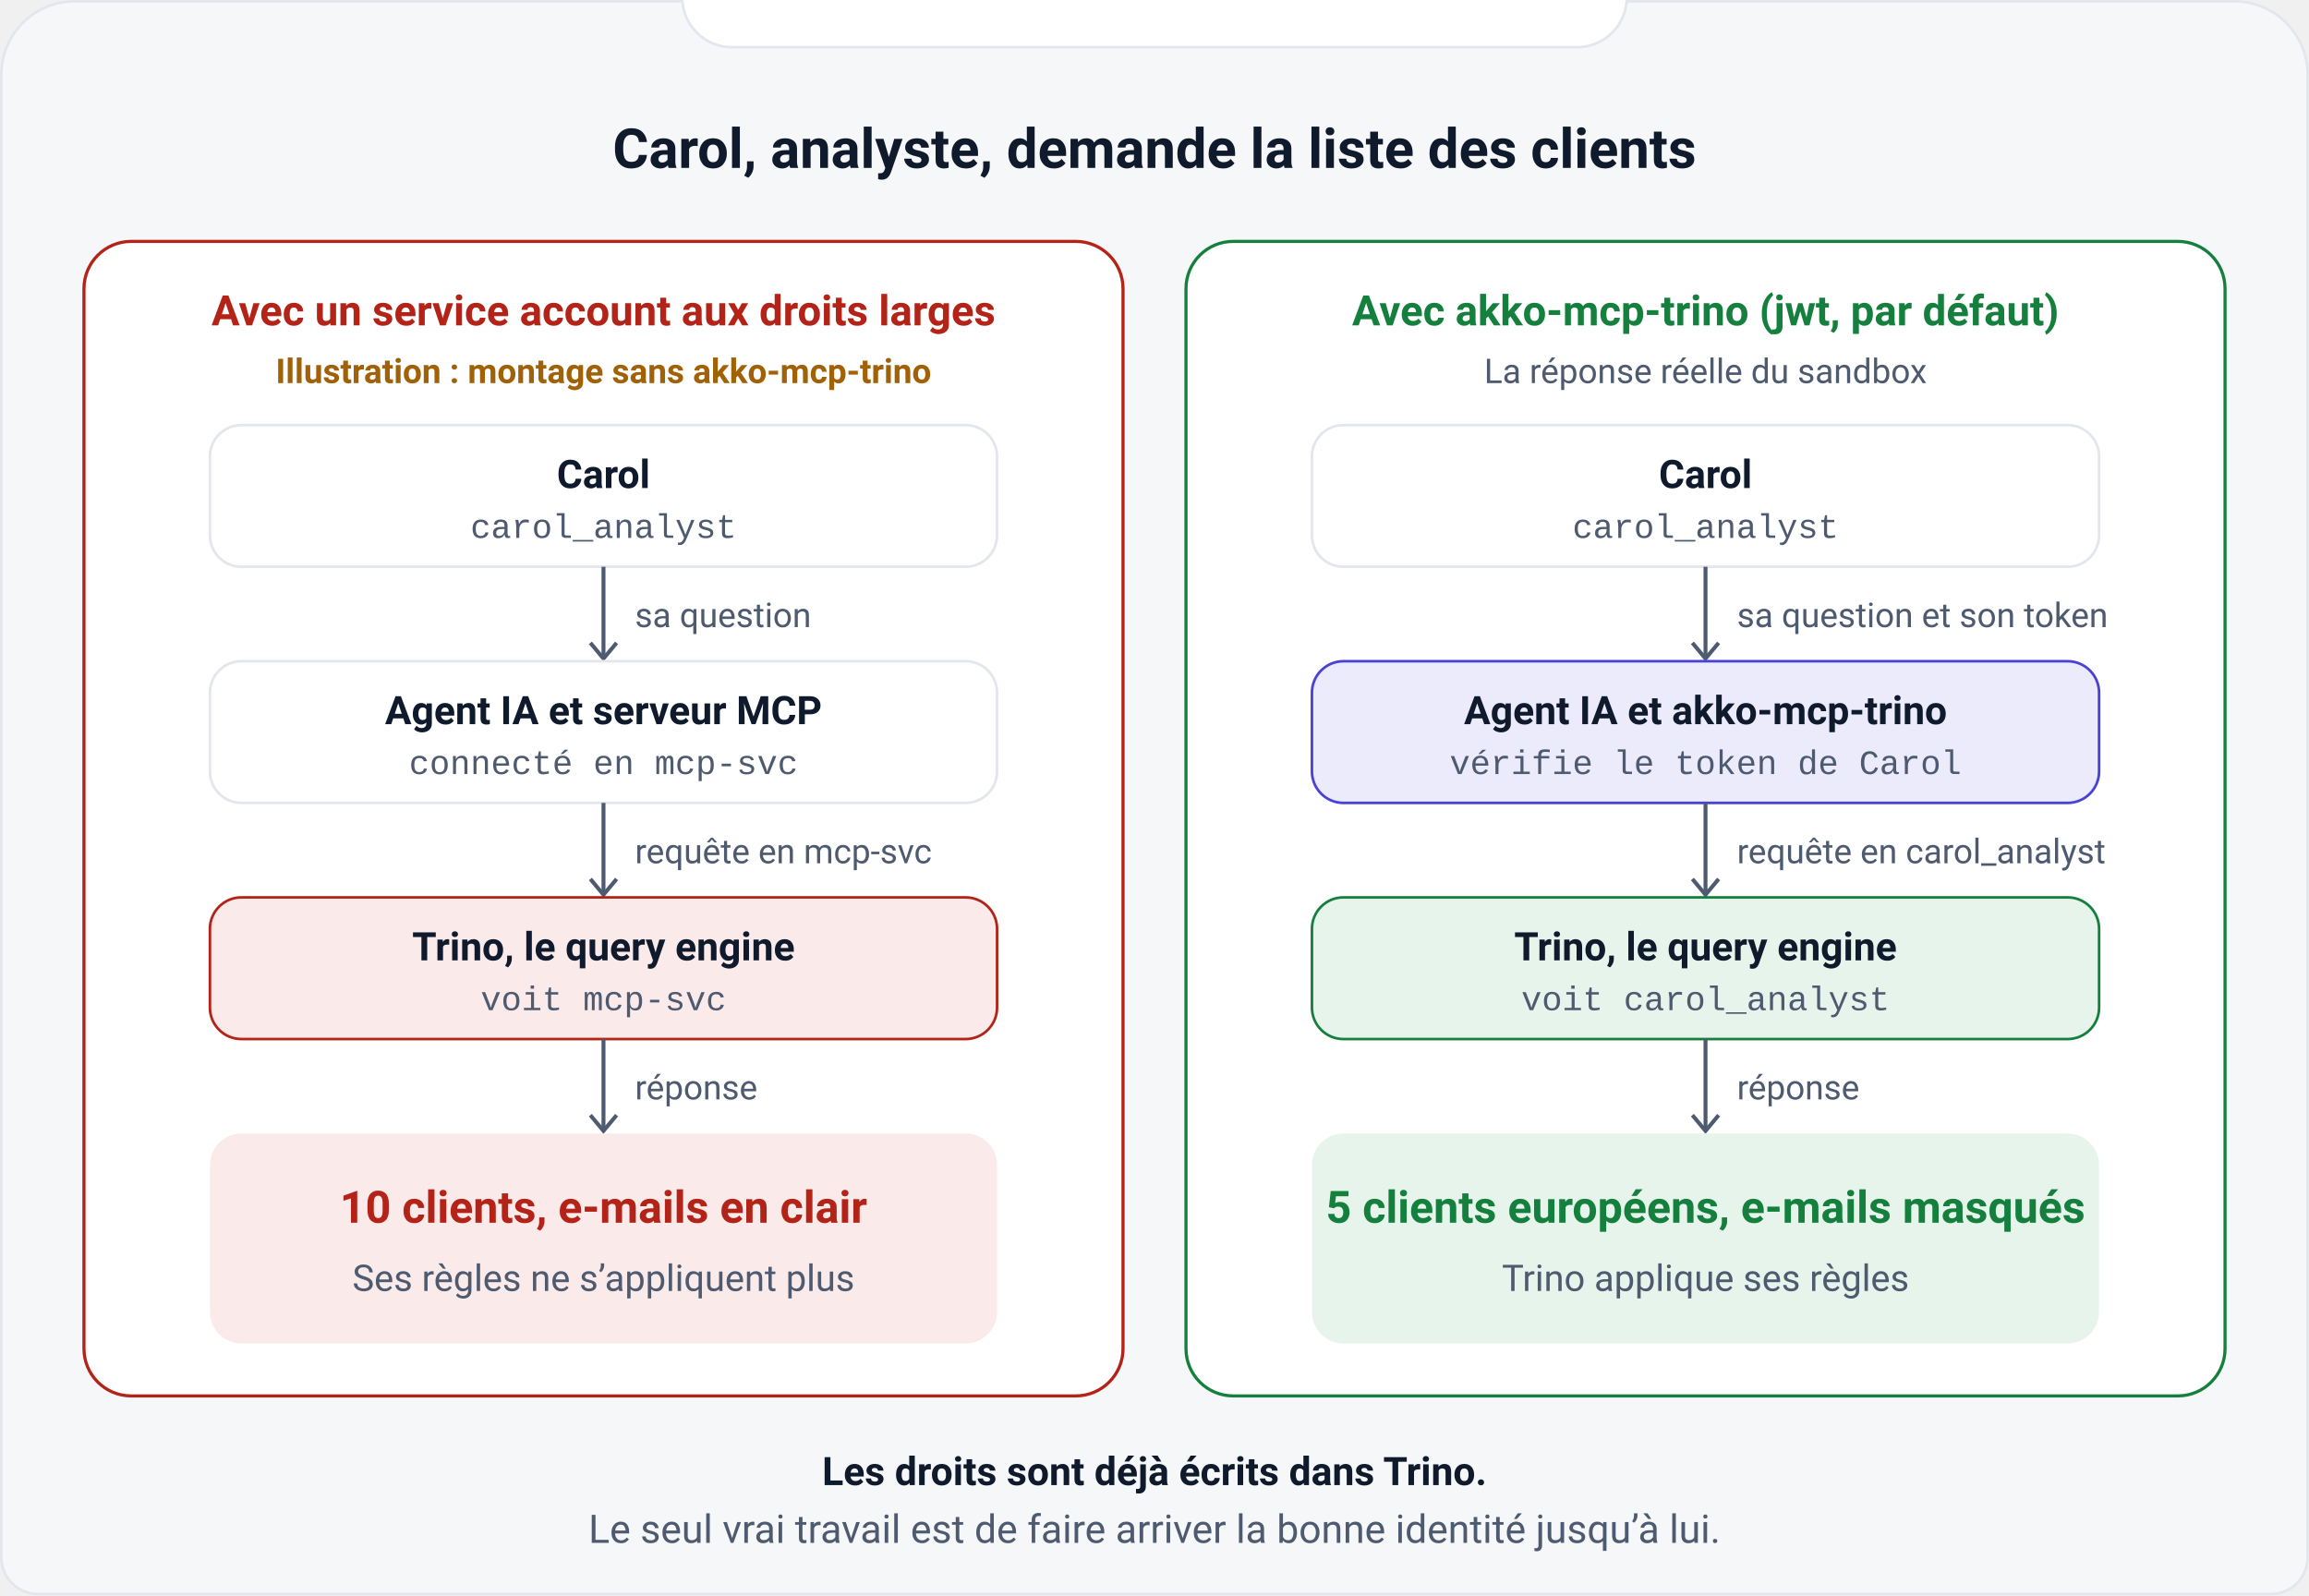
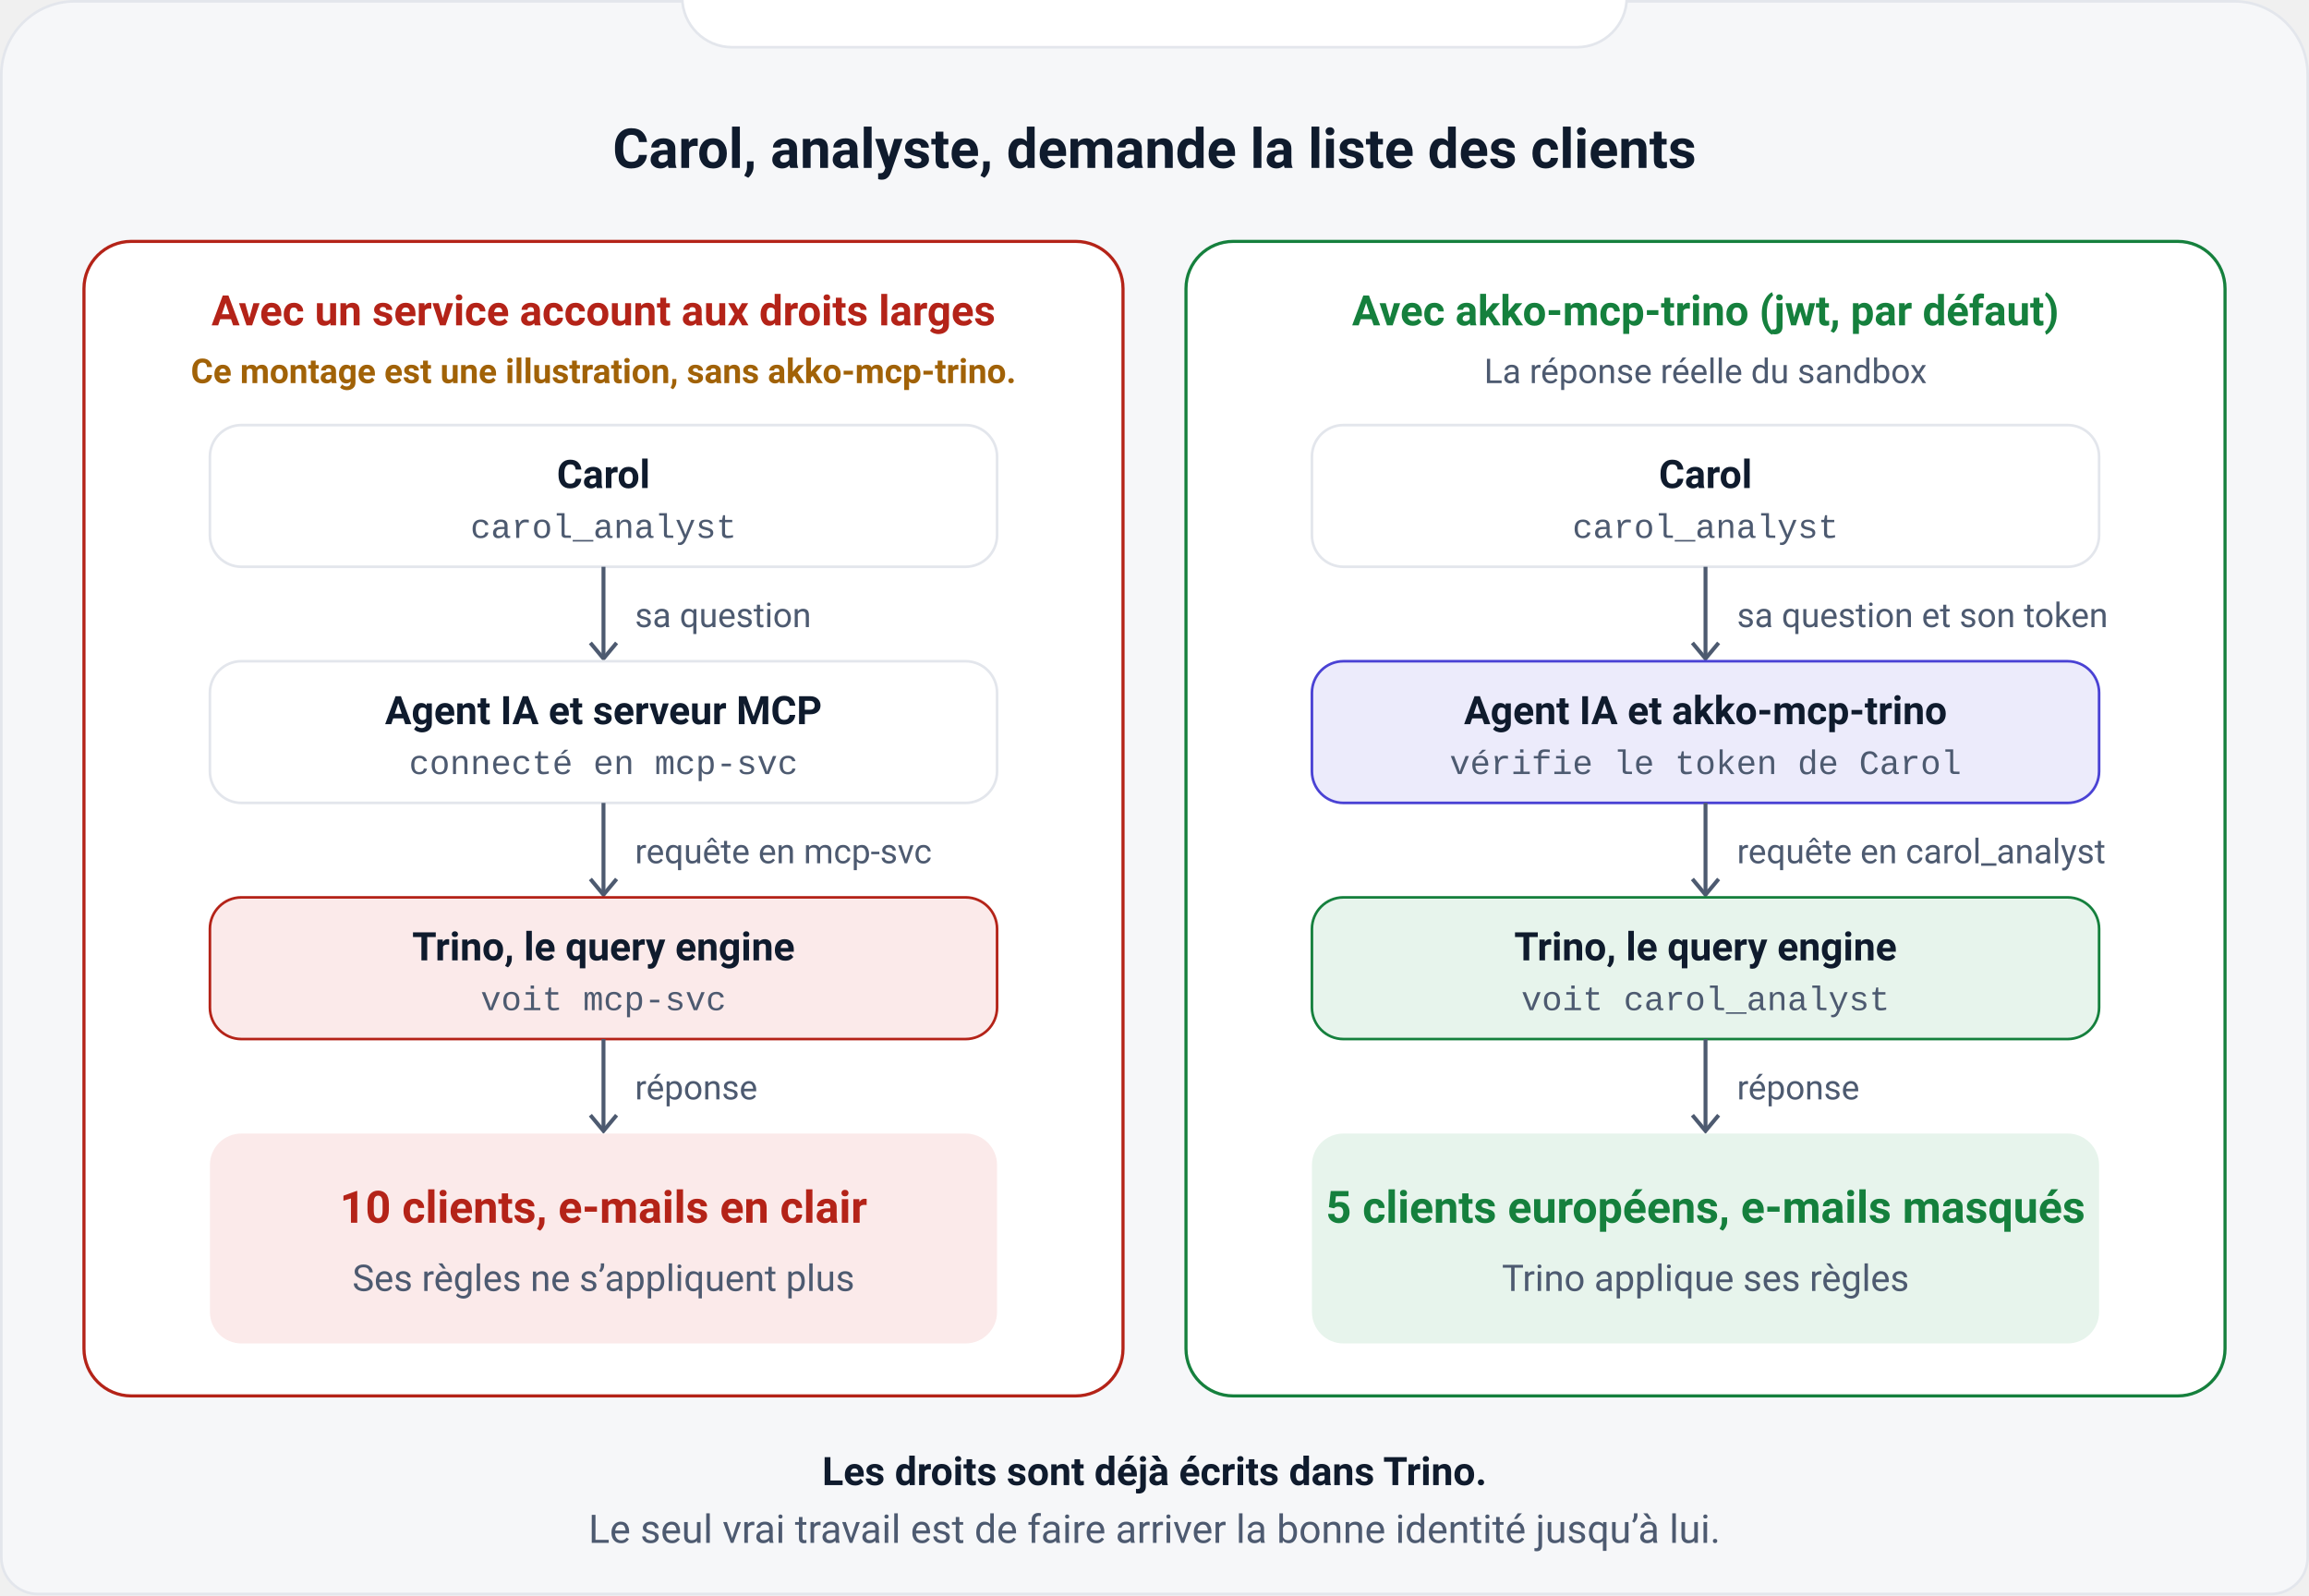
<svg xmlns="http://www.w3.org/2000/svg" width="880" height="608" viewBox="0 0 880 608" role="img" aria-labelledby="t d">
  <style>
text{font-family:system-ui, -apple-system, 'Segoe UI', Roboto, 'Helvetica Neue', Arial, 'Noto Sans', 'DejaVu Sans', sans-serif;fill:#0f1b2d}
.m{font-family:ui-monospace, SFMono-Regular, 'SF Mono', Menlo, Consolas, 'Liberation Mono', 'DejaVu Sans Mono', monospace}
.mu{fill:#4d5a70} .fa{fill:#7d8798} .ac{fill:#4a42d4} .am{fill:#a16207}
.ok{fill:#15803d} .no{fill:#b42318} .b{font-weight:600} .bb{font-weight:700}
.ln{fill:none;stroke:#4d5a70;stroke-width:1.5} .dash{stroke-dasharray:4 4}
.grid{stroke:#e3e6ec;stroke-width:1}
</style>
  <path d="M28.5 0.5H851.5A28 28 0 0 1 879.5 28.5V593.5A14 14 0 0 1 865.5 607.5H14.5A14 14 0 0 1 0.5 593.5V28.5A28 28 0 0 1 28.5 0.5Z" fill="#f6f7f9" stroke="#e3e6ec" />
  <rect x="260" y="-20" width="360" height="38" rx="19" fill="#ffffff" stroke="#e3e6ec" />
  <text x="440.0" y="64" font-size="21" text-anchor="middle" class="bb" xml:space="preserve">Carol, analyste, demande la liste des clients</text>
  <rect x="32" y="92" width="396" height="440" rx="18" fill="#ffffff" stroke="#b42318" stroke-width="1.2" />
  <text x="230.0" y="124" font-size="16" text-anchor="middle" class="bb no" xml:space="preserve">Avec un service account aux droits larges</text>
-   <text x="230.0" y="146" font-size="13" text-anchor="middle" class="am b" xml:space="preserve">Illustration : montage sans akko-mcp-trino</text>
+   <text x="230.0" y="146" font-size="13" text-anchor="middle" class="am b" xml:space="preserve">Ce montage est une illustration, sans akko-mcp-trino.</text>
  <rect x="80.0" y="162" width="300" height="54" rx="12" fill="#ffffff" stroke="#e3e6ec" stroke-width="1" />
  <text x="230.0" y="186.0" font-size="15" text-anchor="middle" class="b" xml:space="preserve">Carol</text>
  <text x="230.0" y="205.0" font-size="13" text-anchor="middle" class="m mu" xml:space="preserve">carol_analyst</text>
  <path class="ln" d="M230.0 216V251" />
  <path class="ln" d="M225.0 245L230.0 251L235.0 245" />
  <text x="242.0" y="239" font-size="13" class="mu" xml:space="preserve">sa question</text>
  <rect x="80.0" y="252" width="300" height="54" rx="12" fill="#ffffff" stroke="#e3e6ec" stroke-width="1" />
  <text x="230.0" y="276.0" font-size="15" text-anchor="middle" class="b" xml:space="preserve">Agent IA et serveur MCP</text>
  <text x="230.0" y="295.0" font-size="13" text-anchor="middle" class="m mu" xml:space="preserve">connecté en mcp-svc</text>
  <path class="ln" d="M230.0 306V341" />
  <path class="ln" d="M225.0 335L230.0 341L235.0 335" />
  <text x="242.0" y="329" font-size="13" class="mu" xml:space="preserve">requête en mcp-svc</text>
  <rect x="80.0" y="342" width="300" height="54" rx="12" fill="#fbeaea" stroke="#b42318" stroke-width="1" />
  <text x="230.0" y="366.0" font-size="15" text-anchor="middle" class="b" xml:space="preserve">Trino, le query engine</text>
  <text x="230.0" y="385.0" font-size="13" text-anchor="middle" class="m mu" xml:space="preserve">voit mcp-svc</text>
  <path class="ln" d="M230.0 396V431" />
  <path class="ln" d="M225.0 425L230.0 431L235.0 425" />
  <text x="242.0" y="419" font-size="13" class="mu" xml:space="preserve">réponse</text>
  <rect x="80.0" y="432" width="300" height="80" rx="12" fill="#fbeaea" />
  <text x="230.0" y="466" font-size="17" text-anchor="middle" class="bb no" xml:space="preserve">10 clients, e-mails en clair</text>
  <text x="230.0" y="492" font-size="14" text-anchor="middle" class="mu" xml:space="preserve">Ses règles ne s’appliquent plus</text>
  <rect x="452" y="92" width="396" height="440" rx="18" fill="#ffffff" stroke="#15803d" stroke-width="1.2" />
  <text x="650.0" y="124" font-size="16" text-anchor="middle" class="bb ok" xml:space="preserve">Avec akko-mcp-trino (jwt, par défaut)</text>
  <text x="650.0" y="146" font-size="13" text-anchor="middle" class="mu" xml:space="preserve">La réponse réelle du sandbox</text>
  <rect x="500.0" y="162" width="300" height="54" rx="12" fill="#ffffff" stroke="#e3e6ec" stroke-width="1" />
  <text x="650.0" y="186.0" font-size="15" text-anchor="middle" class="b" xml:space="preserve">Carol</text>
  <text x="650.0" y="205.0" font-size="13" text-anchor="middle" class="m mu" xml:space="preserve">carol_analyst</text>
  <path class="ln" d="M650.0 216V251" />
  <path class="ln" d="M645.0 245L650.0 251L655.0 245" />
  <text x="662.0" y="239" font-size="13" class="mu" xml:space="preserve">sa question et son token</text>
  <rect x="500.0" y="252" width="300" height="54" rx="12" fill="#ecebfb" stroke="#4a42d4" stroke-width="1" />
  <text x="650.0" y="276.0" font-size="15" text-anchor="middle" class="b" xml:space="preserve">Agent IA et akko-mcp-trino</text>
  <text x="650.0" y="295.0" font-size="13" text-anchor="middle" class="m mu" xml:space="preserve">vérifie le token de Carol</text>
  <path class="ln" d="M650.0 306V341" />
  <path class="ln" d="M645.0 335L650.0 341L655.0 335" />
  <text x="662.0" y="329" font-size="13" class="mu" xml:space="preserve">requête en carol_analyst</text>
  <rect x="500.0" y="342" width="300" height="54" rx="12" fill="#e7f4ec" stroke="#15803d" stroke-width="1" />
  <text x="650.0" y="366.0" font-size="15" text-anchor="middle" class="b" xml:space="preserve">Trino, le query engine</text>
  <text x="650.0" y="385.0" font-size="13" text-anchor="middle" class="m mu" xml:space="preserve">voit carol_analyst</text>
  <path class="ln" d="M650.0 396V431" />
  <path class="ln" d="M645.0 425L650.0 431L655.0 425" />
  <text x="662.0" y="419" font-size="13" class="mu" xml:space="preserve">réponse</text>
  <rect x="500.0" y="432" width="300" height="80" rx="12" fill="#e7f4ec" />
  <text x="650.0" y="466" font-size="17" text-anchor="middle" class="bb ok" xml:space="preserve">5 clients européens, e-mails masqués</text>
  <text x="650.0" y="492" font-size="14" text-anchor="middle" class="mu" xml:space="preserve">Trino applique ses règles</text>
  <text x="440.0" y="566" font-size="15" text-anchor="middle" class="b" xml:space="preserve">Les droits sont déjà écrits dans Trino.</text>
  <text x="440.0" y="588" font-size="15" text-anchor="middle" class="mu" xml:space="preserve">Le seul vrai travail est de faire arriver la bonne identité jusqu’à lui.</text>
</svg>
